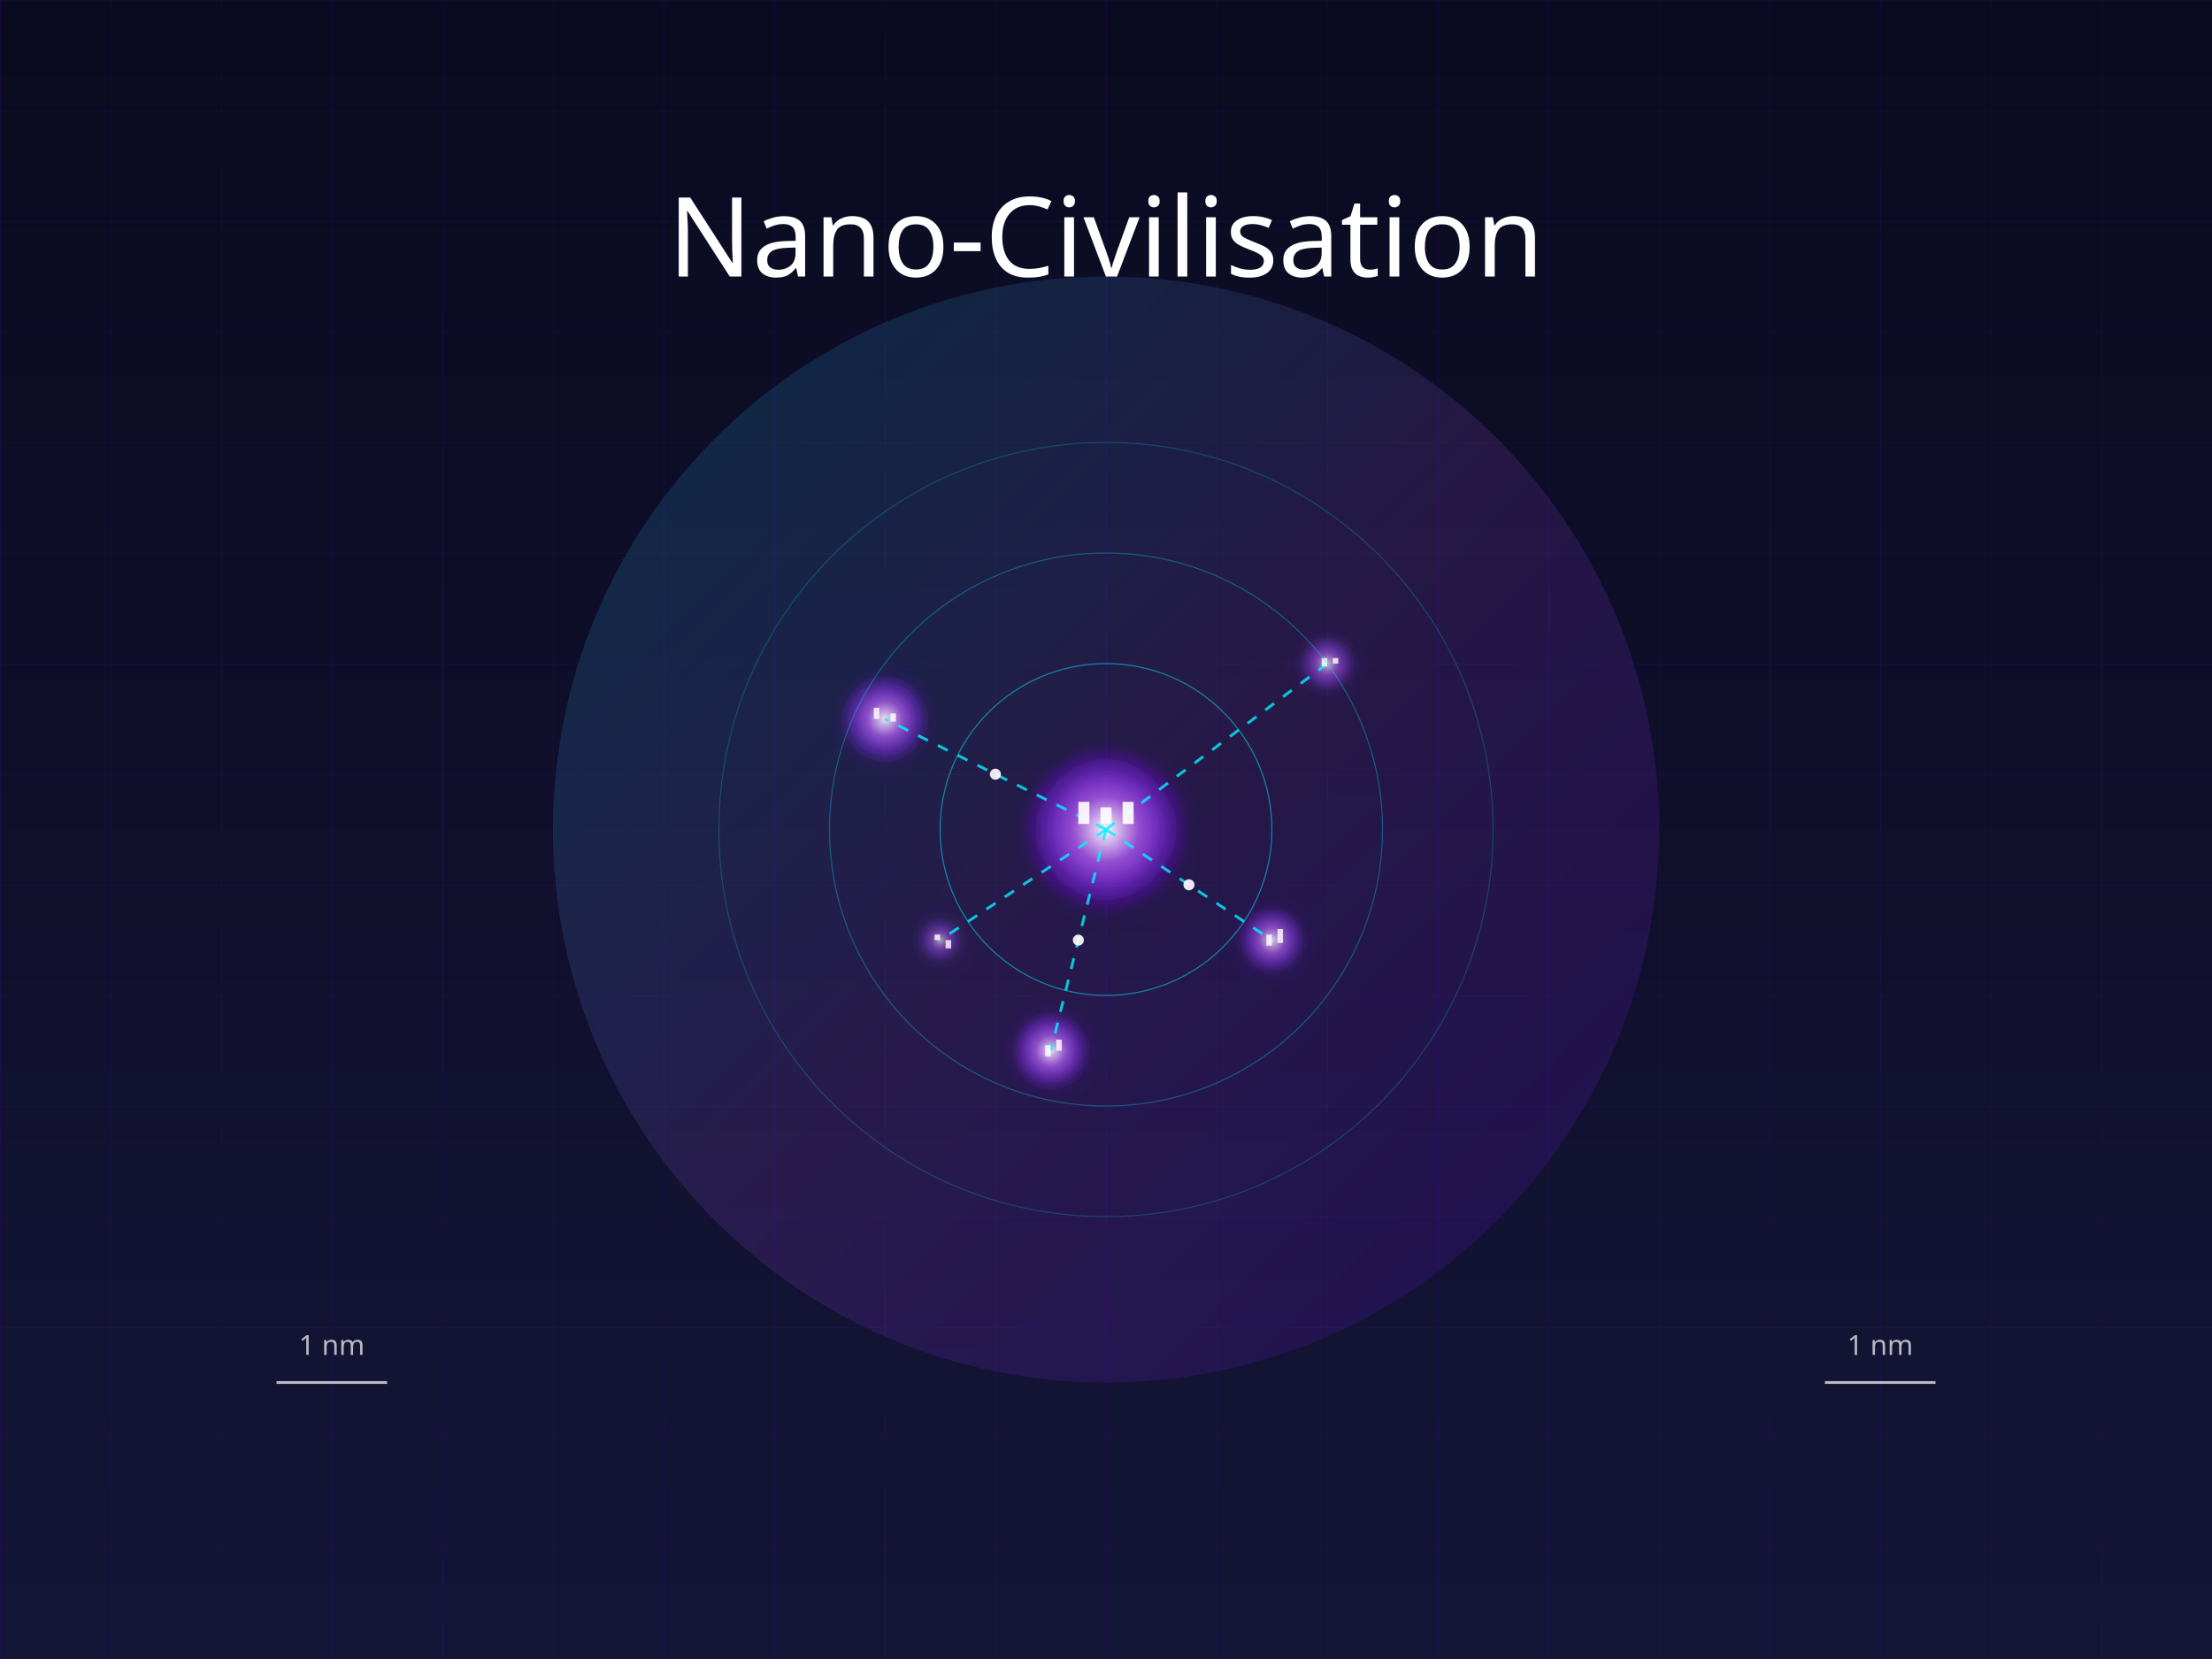
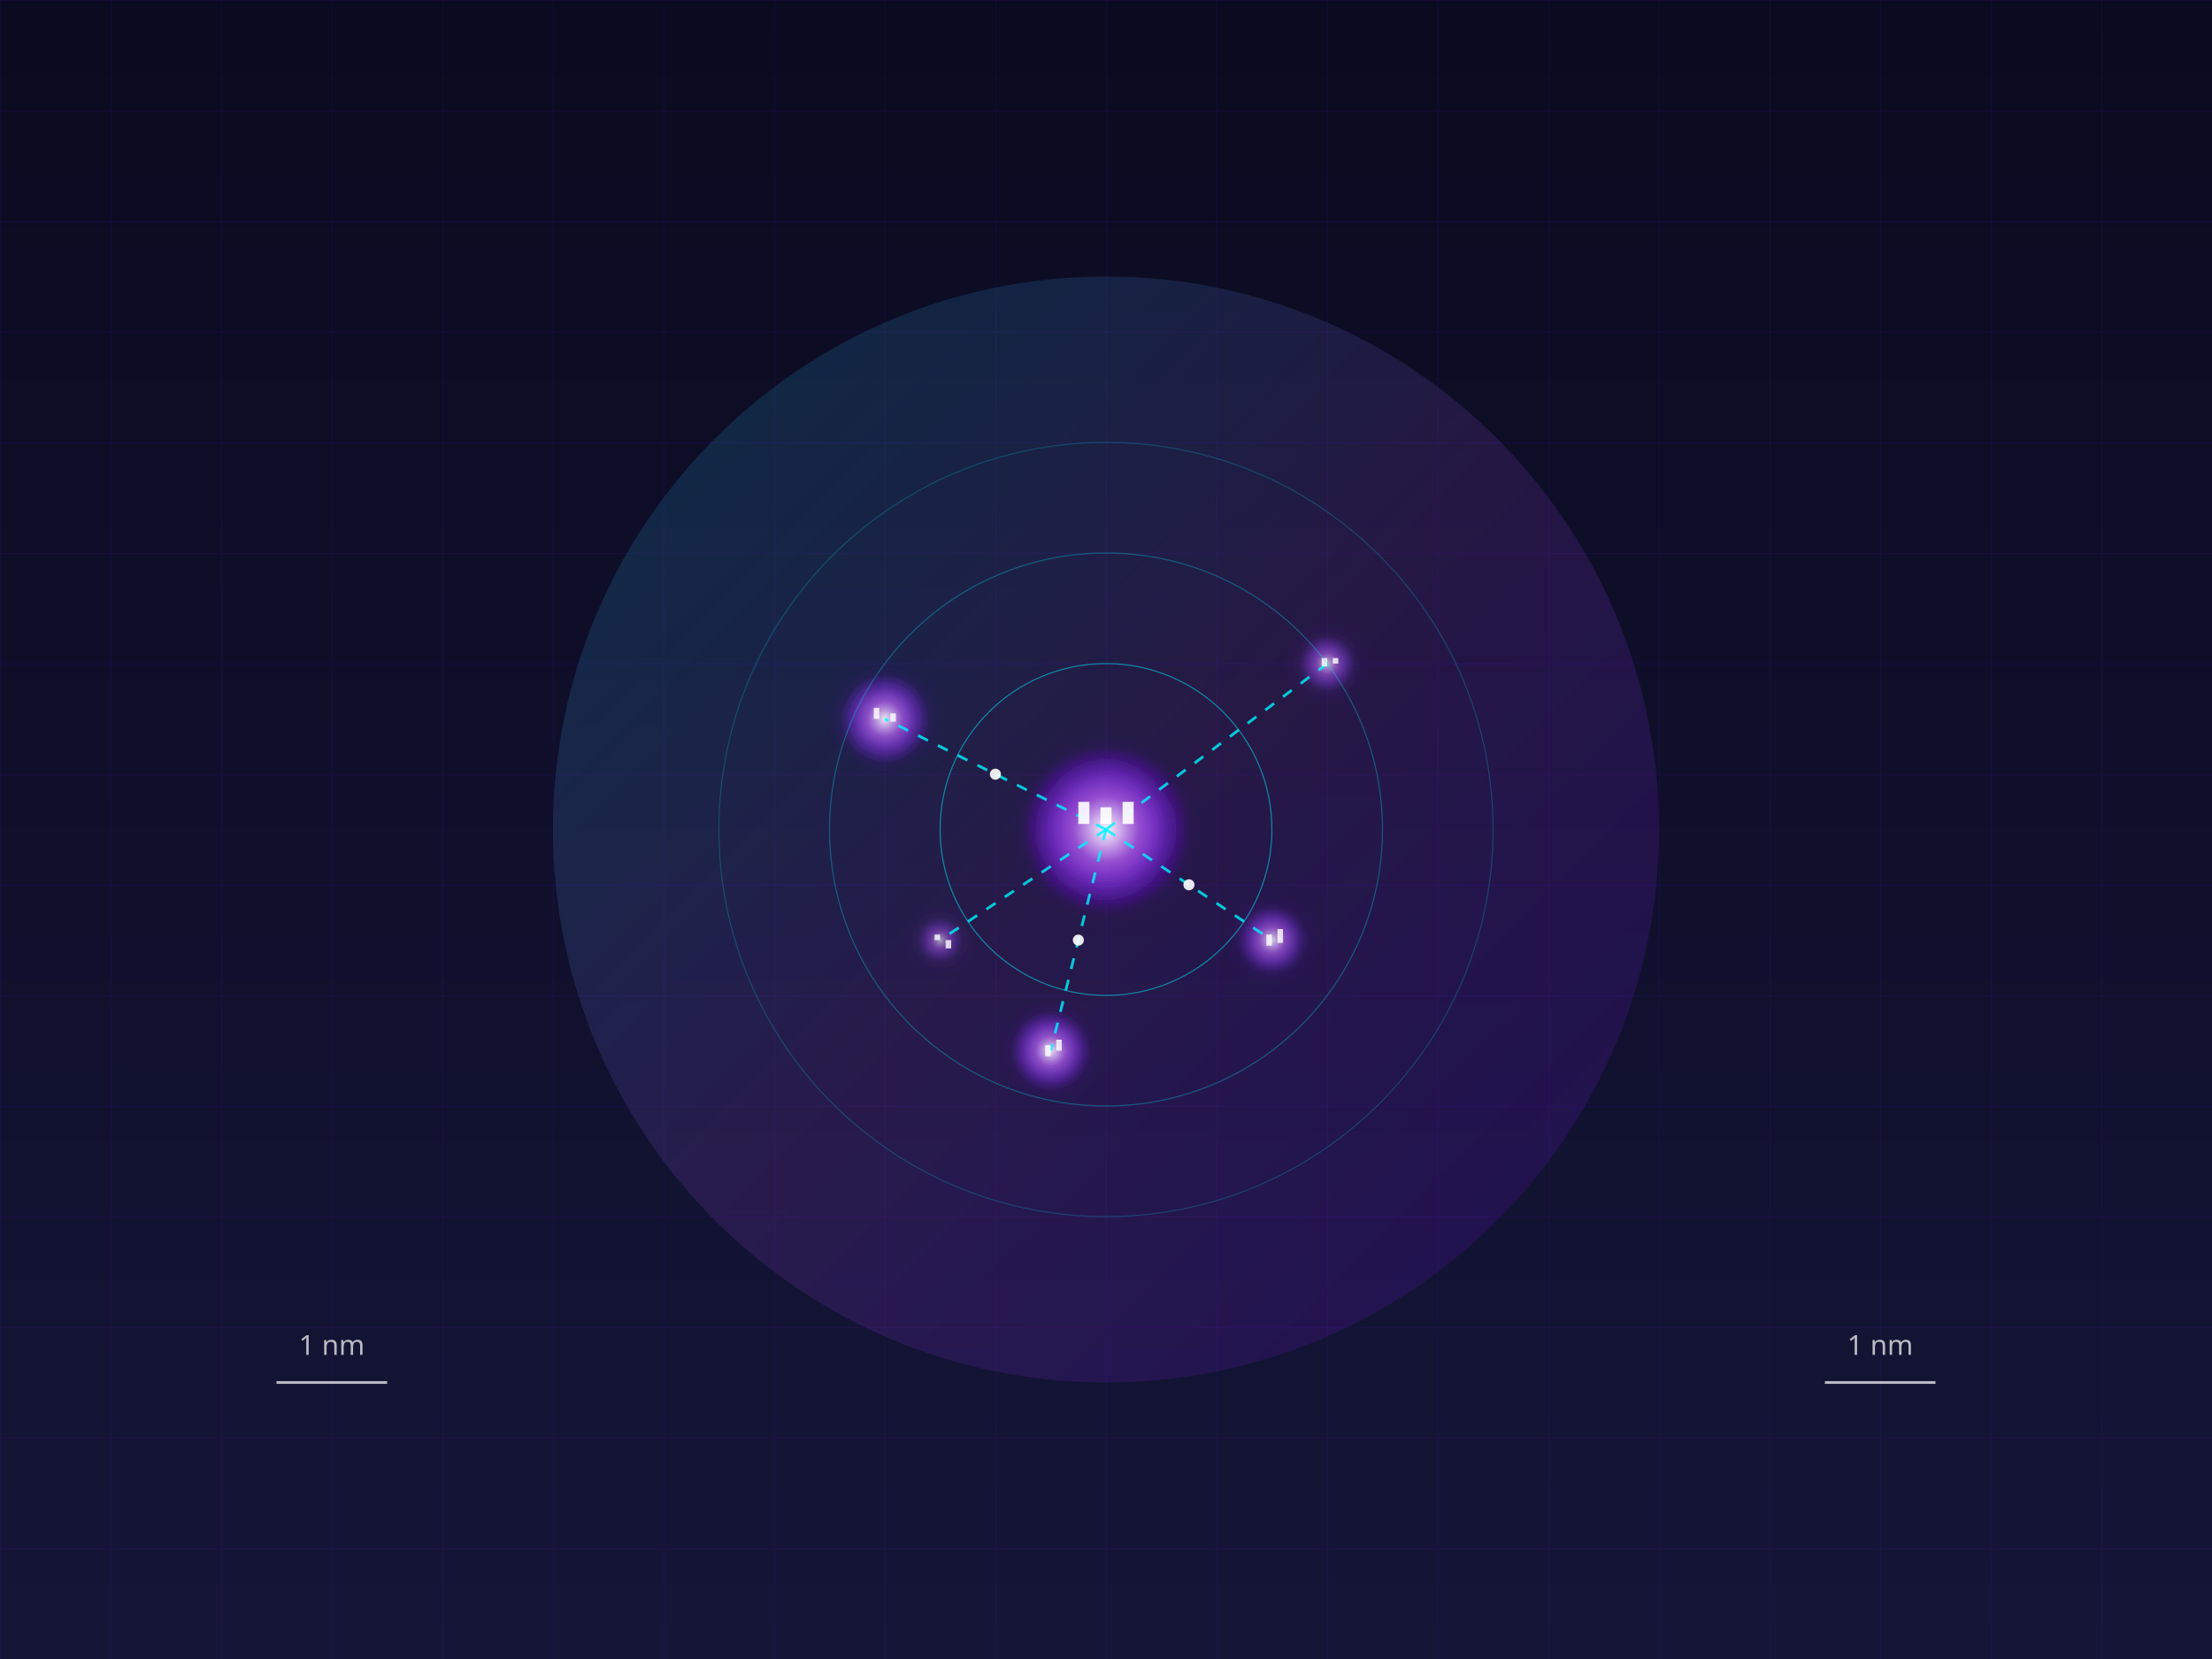
<svg xmlns="http://www.w3.org/2000/svg" xmlns:xlink="http://www.w3.org/1999/xlink" width="400" height="300" viewBox="0 0 400 300">
  <defs>
    <linearGradient id="skyGradient" x1="0%" y1="0%" x2="0%" y2="100%">
      <stop offset="0%" stop-color="#0a0a20" />
      <stop offset="100%" stop-color="#151538" />
    </linearGradient>
    <linearGradient id="microGradient" x1="0%" y1="0%" x2="100%" y2="100%">
      <stop offset="0%" stop-color="#00f2ff" stop-opacity="0.7" />
      <stop offset="50%" stop-color="#9d4edd" stop-opacity="0.8" />
      <stop offset="100%" stop-color="#6e00ff" stop-opacity="0.7" />
    </linearGradient>
    <radialGradient id="cellGlow" cx="50%" cy="50%" r="50%" fx="50%" fy="50%">
      <stop offset="0%" stop-color="#ffffff" stop-opacity="1" />
      <stop offset="40%" stop-color="#9d4edd" stop-opacity="0.8" />
      <stop offset="100%" stop-color="#6e00ff" stop-opacity="0" />
    </radialGradient>
    <filter id="glow" x="-20%" y="-20%" width="140%" height="140%">
      <feGaussianBlur stdDeviation="2" result="blur" />
      <feComposite in="SourceGraphic" in2="blur" operator="over" />
    </filter>
    <pattern id="microGrid" x="0" y="0" width="20" height="20" patternUnits="userSpaceOnUse">
      <path d="M 20 0 L 0 0 0 20" fill="none" stroke="#6e00ff" stroke-width="0.2" opacity="0.3" />
    </pattern>
    <animate xlink:href="#cell1" attributeName="r" values="8;10;8" dur="4s" repeatCount="indefinite" />
    <animate xlink:href="#cell2" attributeName="r" values="6;8;6" dur="5s" repeatCount="indefinite" />
    <animate xlink:href="#cell3" attributeName="r" values="7;9;7" dur="6s" repeatCount="indefinite" />
    <animate xlink:href="#connection1" attributeName="stroke-dashoffset" from="100" to="0" dur="10s" repeatCount="indefinite" />
    <animate xlink:href="#connection2" attributeName="stroke-dashoffset" from="100" to="0" dur="8s" repeatCount="indefinite" />
    <animate xlink:href="#connection3" attributeName="stroke-dashoffset" from="100" to="0" dur="12s" repeatCount="indefinite" />
  </defs>
  <rect width="400" height="300" fill="url(#skyGradient)" />
  <rect width="400" height="300" fill="url(#microGrid)" opacity="0.5" />
  <circle cx="200" cy="150" r="100" fill="url(#microGradient)" opacity="0.2" />
  <g filter="url(#glow)">
    <circle id="mainCell" cx="200" cy="150" r="15" fill="url(#cellGlow)" opacity="0.9">
      <animate attributeName="r" values="15;17;15" dur="3s" repeatCount="indefinite" />
    </circle>
    <circle id="cell1" cx="160" cy="130" r="8" fill="url(#cellGlow)" opacity="0.8" />
    <circle id="cell2" cx="230" cy="170" r="6" fill="url(#cellGlow)" opacity="0.7" />
    <circle id="cell3" cx="190" cy="190" r="7" fill="url(#cellGlow)" opacity="0.8" />
    <circle id="cell4" cx="240" cy="120" r="5" fill="url(#cellGlow)" opacity="0.6" />
    <circle id="cell5" cx="170" cy="170" r="4" fill="url(#cellGlow)" opacity="0.5" />
  </g>
  <g>
    <path id="connection1" d="M200,150 L160,130" stroke="#00f2ff" stroke-width="0.5" stroke-dasharray="2,2" stroke-dashoffset="0" opacity="0.8" />
    <path id="connection2" d="M200,150 L230,170" stroke="#00f2ff" stroke-width="0.5" stroke-dasharray="2,2" stroke-dashoffset="0" opacity="0.8" />
    <path id="connection3" d="M200,150 L190,190" stroke="#00f2ff" stroke-width="0.5" stroke-dasharray="2,2" stroke-dashoffset="0" opacity="0.8" />
    <path id="connection4" d="M200,150 L240,120" stroke="#00f2ff" stroke-width="0.5" stroke-dasharray="2,2" stroke-dashoffset="0" opacity="0.8" />
    <path id="connection5" d="M200,150 L170,170" stroke="#00f2ff" stroke-width="0.5" stroke-dasharray="2,2" stroke-dashoffset="0" opacity="0.8" />
  </g>
  <g>
    <rect x="195" y="145" width="2" height="4" fill="#ffffff" opacity="0.9" />
    <rect x="199" y="146" width="2" height="3" fill="#ffffff" opacity="0.9" />
    <rect x="203" y="145" width="2" height="4" fill="#ffffff" opacity="0.9" />
    <rect x="158" y="128" width="1" height="2" fill="#ffffff" opacity="0.8" />
    <rect x="161" y="129" width="1" height="1.5" fill="#ffffff" opacity="0.8" />
    <rect x="229" y="169" width="1" height="2" fill="#ffffff" opacity="0.8" />
    <rect x="231" y="168" width="1" height="2.5" fill="#ffffff" opacity="0.8" />
    <rect x="189" y="189" width="1" height="2" fill="#ffffff" opacity="0.8" />
    <rect x="191" y="188" width="1" height="2" fill="#ffffff" opacity="0.8" />
    <rect x="239" y="119" width="1" height="1.5" fill="#ffffff" opacity="0.8" />
    <rect x="241" y="119" width="1" height="1" fill="#ffffff" opacity="0.8" />
    <rect x="169" y="169" width="1" height="1" fill="#ffffff" opacity="0.8" />
    <rect x="171" y="170" width="1" height="1.5" fill="#ffffff" opacity="0.8" />
  </g>
  <circle cx="180" cy="140" r="1" fill="#ffffff" opacity="0.9">
    <animate attributeName="cx" values="200;160" dur="5s" repeatCount="indefinite" />
    <animate attributeName="cy" values="150;130" dur="5s" repeatCount="indefinite" />
  </circle>
  <circle cx="215" cy="160" r="1" fill="#ffffff" opacity="0.9">
    <animate attributeName="cx" values="200;230" dur="6s" repeatCount="indefinite" />
    <animate attributeName="cy" values="150;170" dur="6s" repeatCount="indefinite" />
  </circle>
  <circle cx="195" cy="170" r="1" fill="#ffffff" opacity="0.9">
    <animate attributeName="cx" values="200;190" dur="4s" repeatCount="indefinite" />
    <animate attributeName="cy" values="150;190" dur="4s" repeatCount="indefinite" />
  </circle>
  <g>
    <circle cx="200" cy="150" r="30" fill="none" stroke="#00f2ff" stroke-width="0.2" opacity="0.5">
      <animate attributeName="r" values="30;40;30" dur="10s" repeatCount="indefinite" />
      <animate attributeName="opacity" values="0.5;0.2;0.5" dur="10s" repeatCount="indefinite" />
    </circle>
    <circle cx="200" cy="150" r="50" fill="none" stroke="#00f2ff" stroke-width="0.2" opacity="0.3">
      <animate attributeName="r" values="50;60;50" dur="15s" repeatCount="indefinite" />
      <animate attributeName="opacity" values="0.3;0.1;0.3" dur="15s" repeatCount="indefinite" />
    </circle>
    <circle cx="200" cy="150" r="70" fill="none" stroke="#00f2ff" stroke-width="0.2" opacity="0.2">
      <animate attributeName="r" values="70;80;70" dur="20s" repeatCount="indefinite" />
      <animate attributeName="opacity" values="0.2;0.05;0.2" dur="20s" repeatCount="indefinite" />
    </circle>
  </g>
  <g opacity="0.7">
    <line x1="50" y1="250" x2="70" y2="250" stroke="#ffffff" stroke-width="0.5" />
    <text x="60" y="245" font-family="'Orbitron', sans-serif" font-size="5" fill="#ffffff" text-anchor="middle">1 nm</text>
    <line x1="330" y1="250" x2="350" y2="250" stroke="#ffffff" stroke-width="0.5" />
    <text x="340" y="245" font-family="'Orbitron', sans-serif" font-size="5" fill="#ffffff" text-anchor="middle">1 nm</text>
  </g>
-   <text x="200" y="50" font-family="'Orbitron', sans-serif" font-size="20" fill="#ffffff" text-anchor="middle">Nano-Civilisation</text>
</svg>
